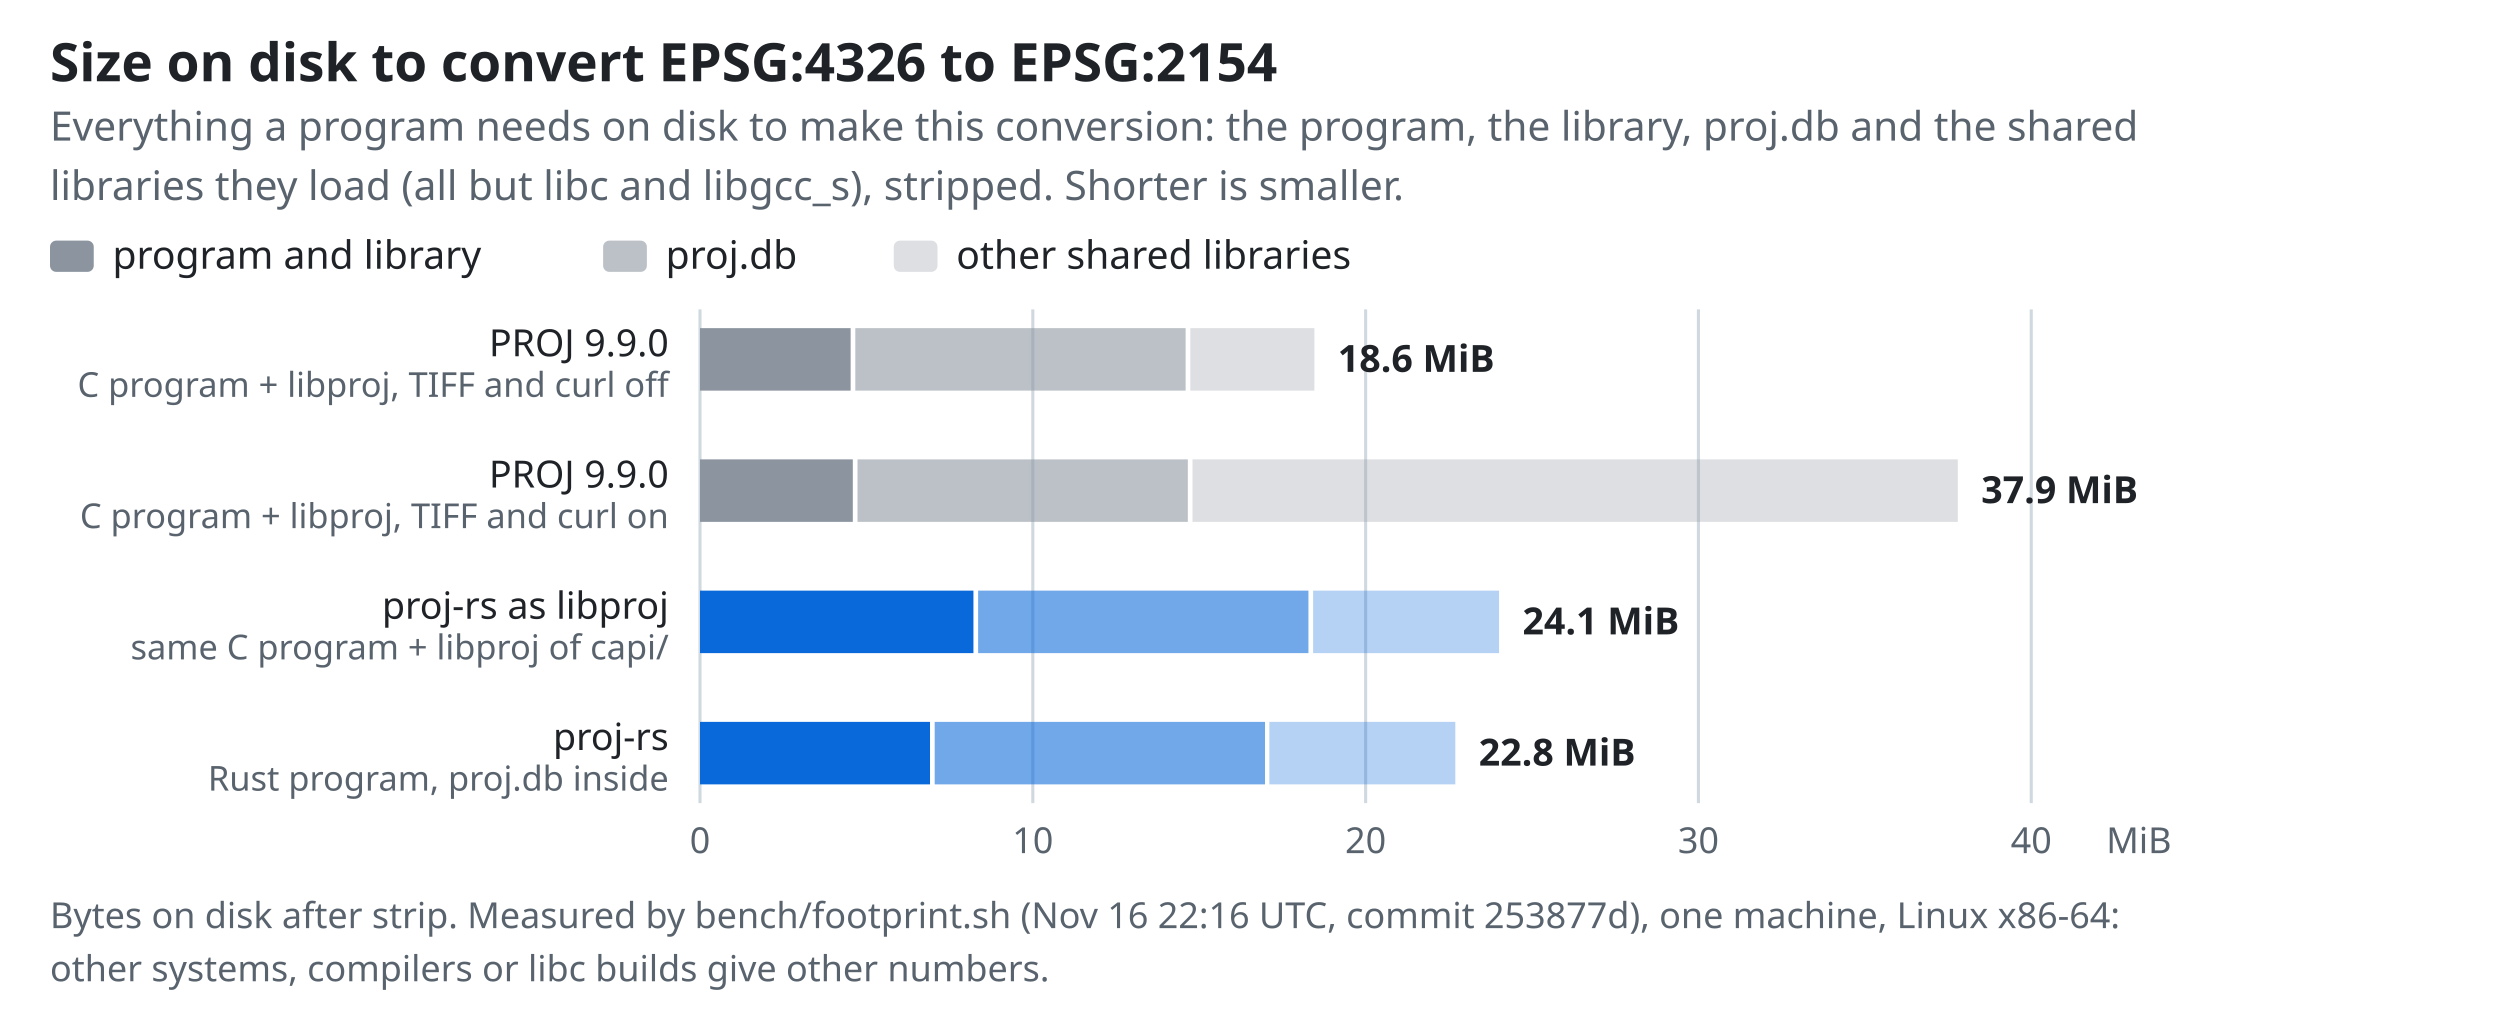
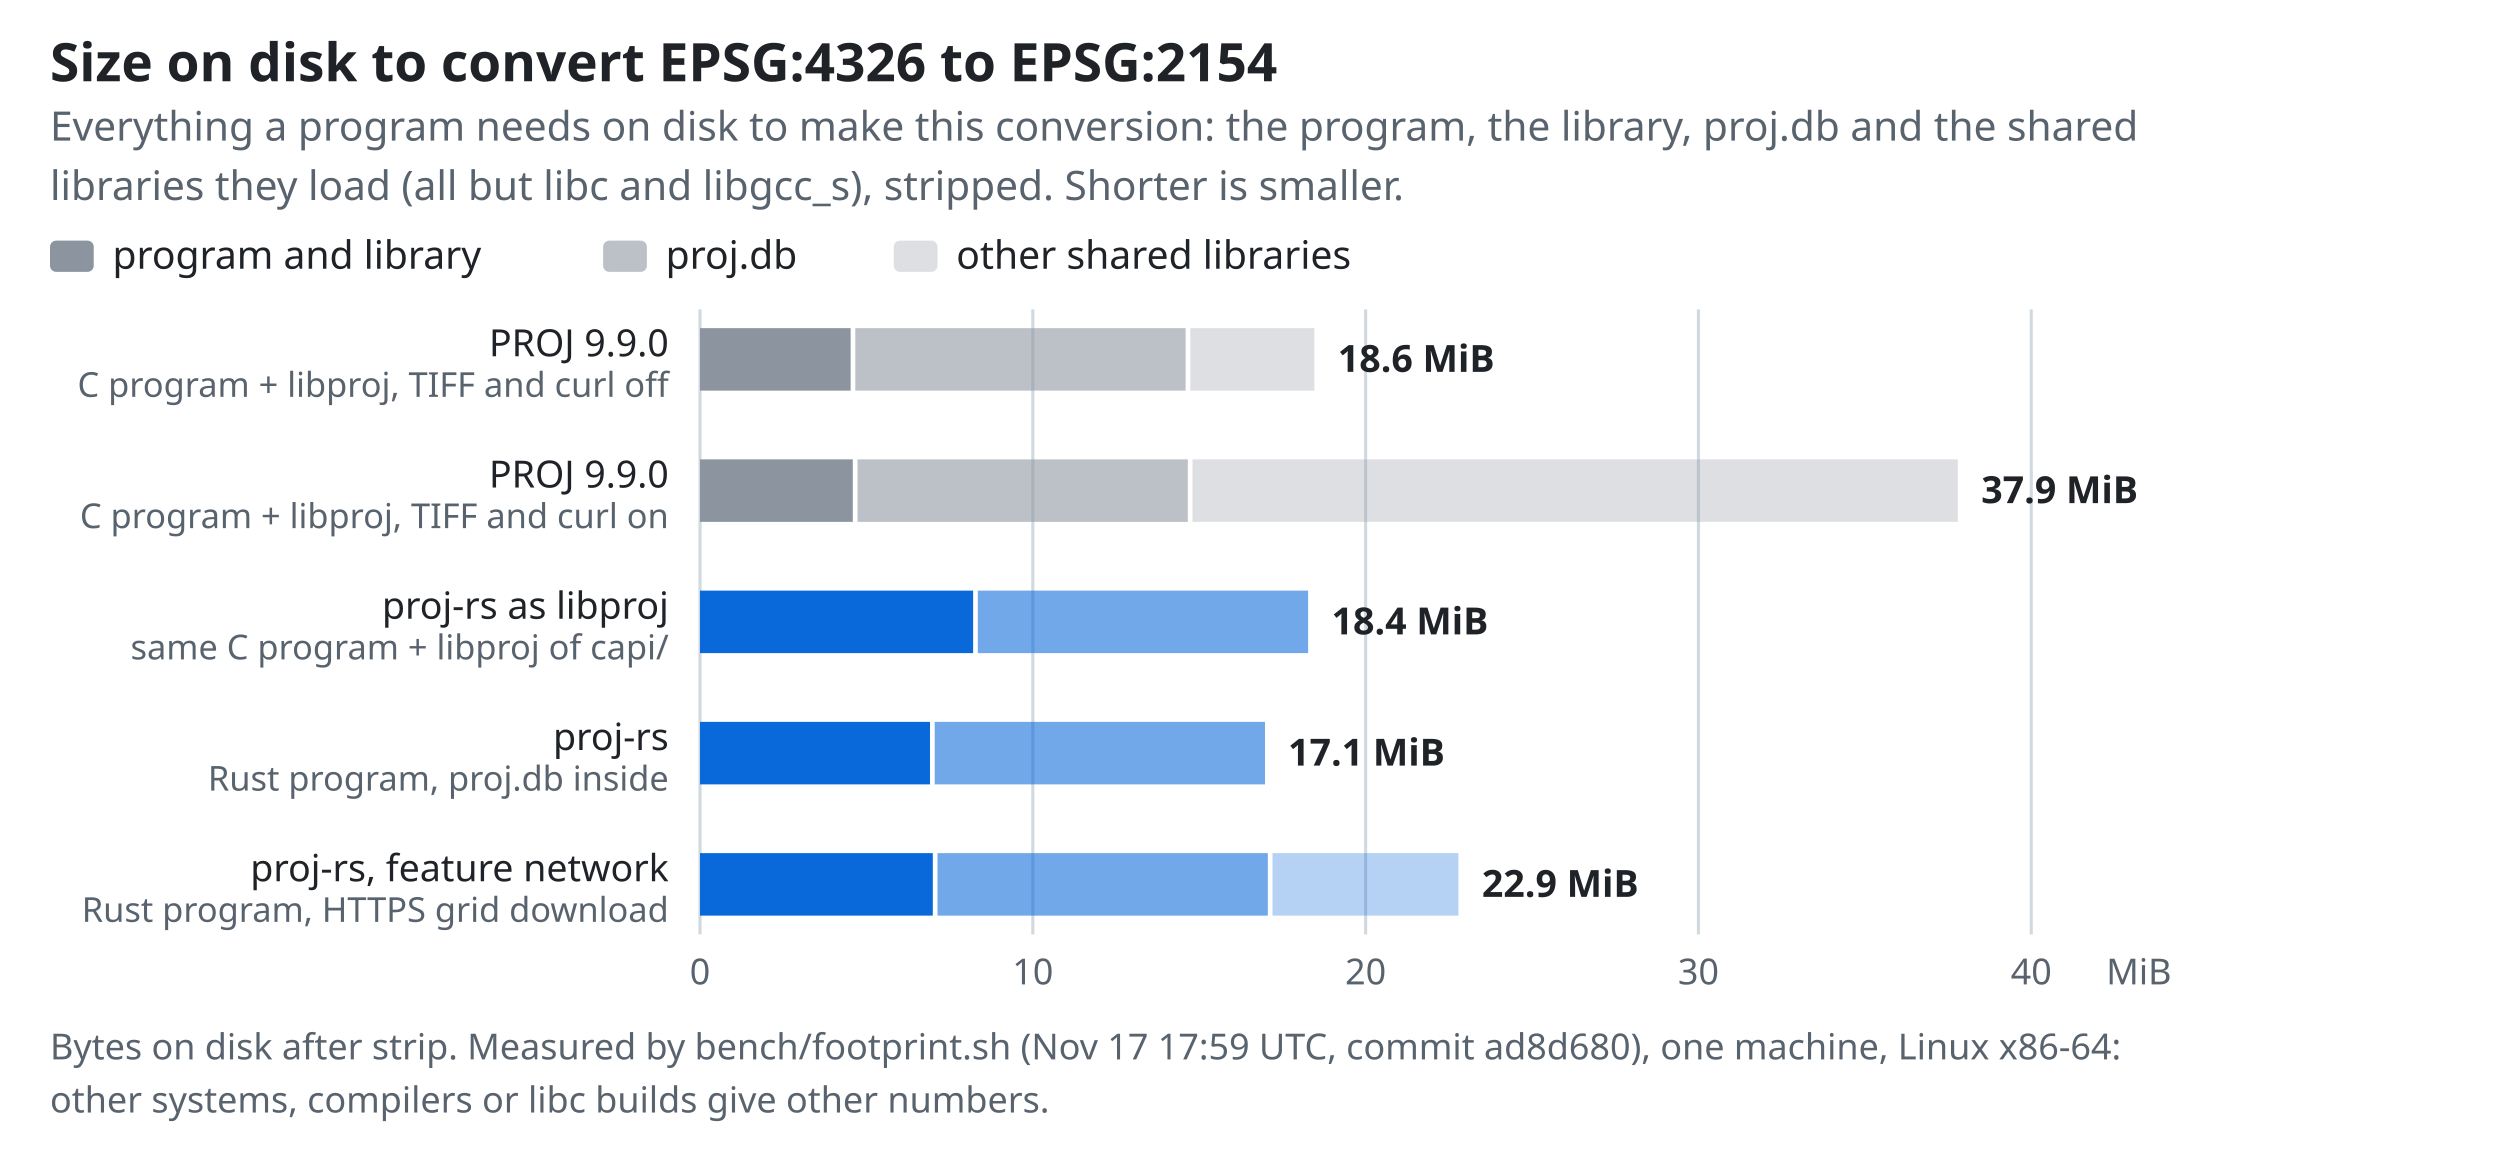
- <svg xmlns="http://www.w3.org/2000/svg" width="800" height="327" viewBox="0 0 800 327" role="img" aria-label="Size on disk to convert EPSG:4326 to EPSG:2154">
+ <svg xmlns="http://www.w3.org/2000/svg" width="800" height="369" viewBox="0 0 800 369" role="img" aria-label="Size on disk to convert EPSG:4326 to EPSG:2154">
  <style>text{font-family:-apple-system, BlinkMacSystemFont, 'Segoe UI', 'Noto Sans', Helvetica, Arial, sans-serif;fill:#1f2328}.d{fill:#59636e}.b{font-weight:600}.v{font-variant-numeric:tabular-nums}.g{stroke:#d1d9e0}.proj{fill:#8c959f}.ours{fill:#0969da}.code{fill-opacity:1}.db{fill-opacity:.58}.libs{fill-opacity:.3}</style>
  <text x="16" y="26" font-size="17" class="b">Size on disk to convert EPSG:4326 to EPSG:2154</text>
  <text x="16" y="45" font-size="13" class="d">Everything a program needs on disk to make this conversion: the program, the library, proj.db and the shared</text>
  <text x="16" y="64" font-size="13" class="d">libraries they load (all but libc and libgcc_s), stripped. Shorter is smaller.</text>
  <rect x="16" y="77" width="14" height="10" rx="2" class="proj code" />
  <text x="36" y="86" font-size="12.5">program and library</text>
  <rect x="193" y="77" width="14" height="10" rx="2" class="proj db" />
  <text x="213" y="86" font-size="12.5">proj.db</text>
  <rect x="286" y="77" width="14" height="10" rx="2" class="proj libs" />
  <text x="306" y="86" font-size="12.5">other shared libraries</text>
-   <line x1="224" y1="99" x2="224" y2="257" class="g" />
-   <text x="224" y="273" font-size="11.5" text-anchor="middle" class="d v">0</text>
-   <line x1="330.5" y1="99" x2="330.5" y2="257" class="g" />
-   <text x="330.5" y="273" font-size="11.5" text-anchor="middle" class="d v">10</text>
-   <line x1="437" y1="99" x2="437" y2="257" class="g" />
-   <text x="437" y="273" font-size="11.5" text-anchor="middle" class="d v">20</text>
-   <line x1="543.5" y1="99" x2="543.5" y2="257" class="g" />
-   <text x="543.5" y="273" font-size="11.5" text-anchor="middle" class="d v">30</text>
-   <line x1="650" y1="99" x2="650" y2="257" class="g" />
-   <text x="650" y="273" font-size="11.5" text-anchor="middle" class="d v">40</text>
-   <text x="674" y="273" font-size="11.5" class="d">MiB</text>
+   <line x1="224" y1="99" x2="224" y2="299" class="g" />
+   <text x="224" y="315" font-size="11.5" text-anchor="middle" class="d v">0</text>
+   <line x1="330.5" y1="99" x2="330.5" y2="299" class="g" />
+   <text x="330.5" y="315" font-size="11.5" text-anchor="middle" class="d v">10</text>
+   <line x1="437" y1="99" x2="437" y2="299" class="g" />
+   <text x="437" y="315" font-size="11.5" text-anchor="middle" class="d v">20</text>
+   <line x1="543.5" y1="99" x2="543.5" y2="299" class="g" />
+   <text x="543.5" y="315" font-size="11.5" text-anchor="middle" class="d v">30</text>
+   <line x1="650" y1="99" x2="650" y2="299" class="g" />
+   <text x="650" y="315" font-size="11.5" text-anchor="middle" class="d v">40</text>
+   <text x="674" y="315" font-size="11.5" class="d">MiB</text>
  <text x="214" y="114" font-size="12" text-anchor="end">PROJ 9.9.0</text>
  <text x="214" y="127" font-size="11" text-anchor="end" class="d">C program + libproj, TIFF and curl off</text>
  <rect x="224" y="105" width="48.2" height="20" class="proj code" />
  <rect x="273.7" y="105" width="105.7" height="20" class="proj db" />
  <rect x="380.9" y="105" width="39.7" height="20" class="proj libs" />
  <text x="428.1" y="119" font-size="12" class="v b">18.6 MiB</text>
  <text x="214" y="156" font-size="12" text-anchor="end">PROJ 9.9.0</text>
  <text x="214" y="169" font-size="11" text-anchor="end" class="d">C program + libproj, TIFF and curl on</text>
  <rect x="224" y="147" width="48.9" height="20" class="proj code" />
  <rect x="274.4" y="147" width="105.7" height="20" class="proj db" />
  <rect x="381.6" y="147" width="244.9" height="20" class="proj libs" />
  <text x="634" y="161" font-size="12" class="v b">37.9 MiB</text>
  <text x="214" y="198" font-size="12" text-anchor="end">proj-rs as libproj</text>
  <text x="214" y="211" font-size="11" text-anchor="end" class="d">same C program + libproj of capi/</text>
-   <rect x="224" y="189" width="87.5" height="20" class="ours code" />
-   <rect x="313" y="189" width="105.7" height="20" class="ours db" />
-   <rect x="420.2" y="189" width="59.5" height="20" class="ours libs" />
-   <text x="487.2" y="203" font-size="12" class="v b">24.1 MiB</text>
+   <rect x="224" y="189" width="87.4" height="20" class="ours code" />
+   <rect x="312.9" y="189" width="105.7" height="20" class="ours db" />
+   <text x="426.1" y="203" font-size="12" class="v b">18.4 MiB</text>
  <text x="214" y="240" font-size="12" text-anchor="end">proj-rs</text>
  <text x="214" y="253" font-size="11" text-anchor="end" class="d">Rust program, proj.db inside</text>
  <rect x="224" y="231" width="73.6" height="20" class="ours code" />
  <rect x="299.1" y="231" width="105.7" height="20" class="ours db" />
-   <rect x="406.2" y="231" width="59.5" height="20" class="ours libs" />
-   <text x="473.2" y="245" font-size="12" class="v b">22.8 MiB</text>
-   <text x="16" y="297" font-size="11.5" class="d">Bytes on disk after strip. Measured by bench/footprint.sh (Nov 16 22:16 UTC, commit 253877d), one machine, Linux x86-64:</text>
-   <text x="16" y="314" font-size="11.5" class="d">other systems, compilers or libc builds give other numbers.</text>
+   <text x="412.2" y="245" font-size="12" class="v b">17.1 MiB</text>
+   <text x="214" y="282" font-size="12" text-anchor="end">proj-rs, feature network</text>
+   <text x="214" y="295" font-size="11" text-anchor="end" class="d">Rust program, HTTPS grid download</text>
+   <rect x="224" y="273" width="74.5" height="20" class="ours code" />
+   <rect x="300" y="273" width="105.7" height="20" class="ours db" />
+   <rect x="407.2" y="273" width="59.5" height="20" class="ours libs" />
+   <text x="474.2" y="287" font-size="12" class="v b">22.9 MiB</text>
+   <text x="16" y="339" font-size="11.5" class="d">Bytes on disk after strip. Measured by bench/footprint.sh (Nov 17 17:59 UTC, commit ad8d680), one machine, Linux x86-64:</text>
+   <text x="16" y="356" font-size="11.5" class="d">other systems, compilers or libc builds give other numbers.</text>
</svg>
